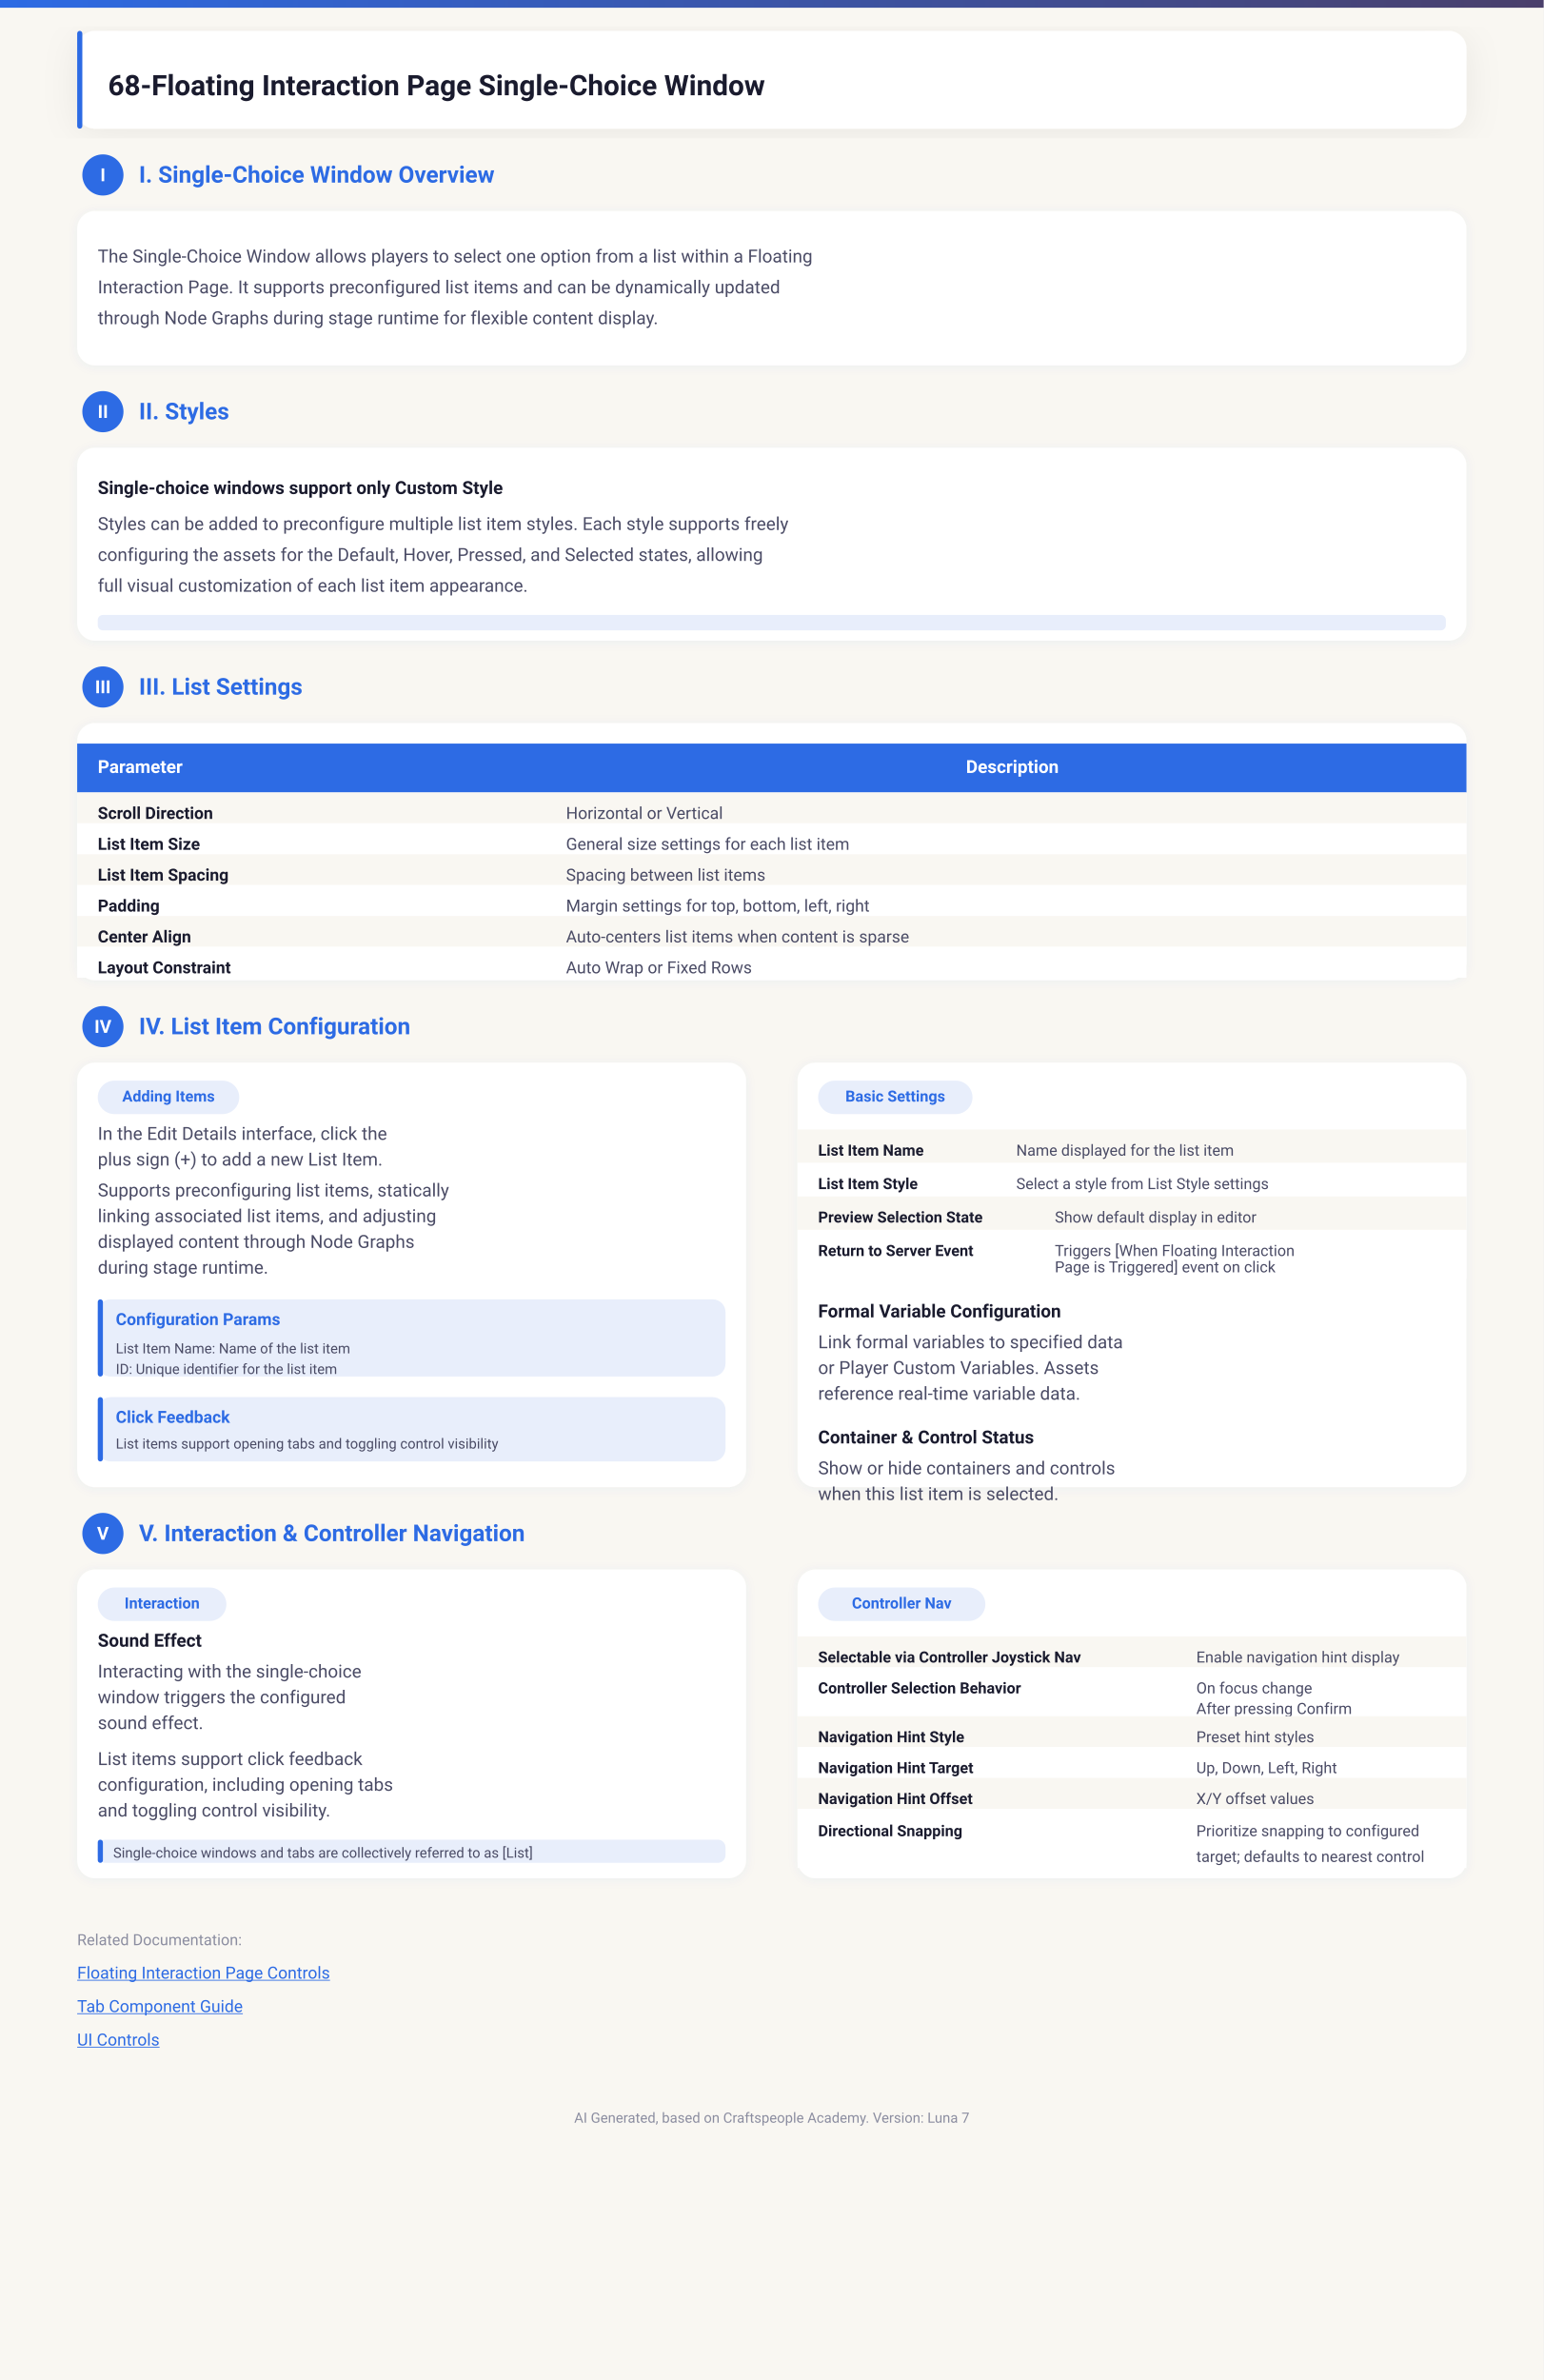
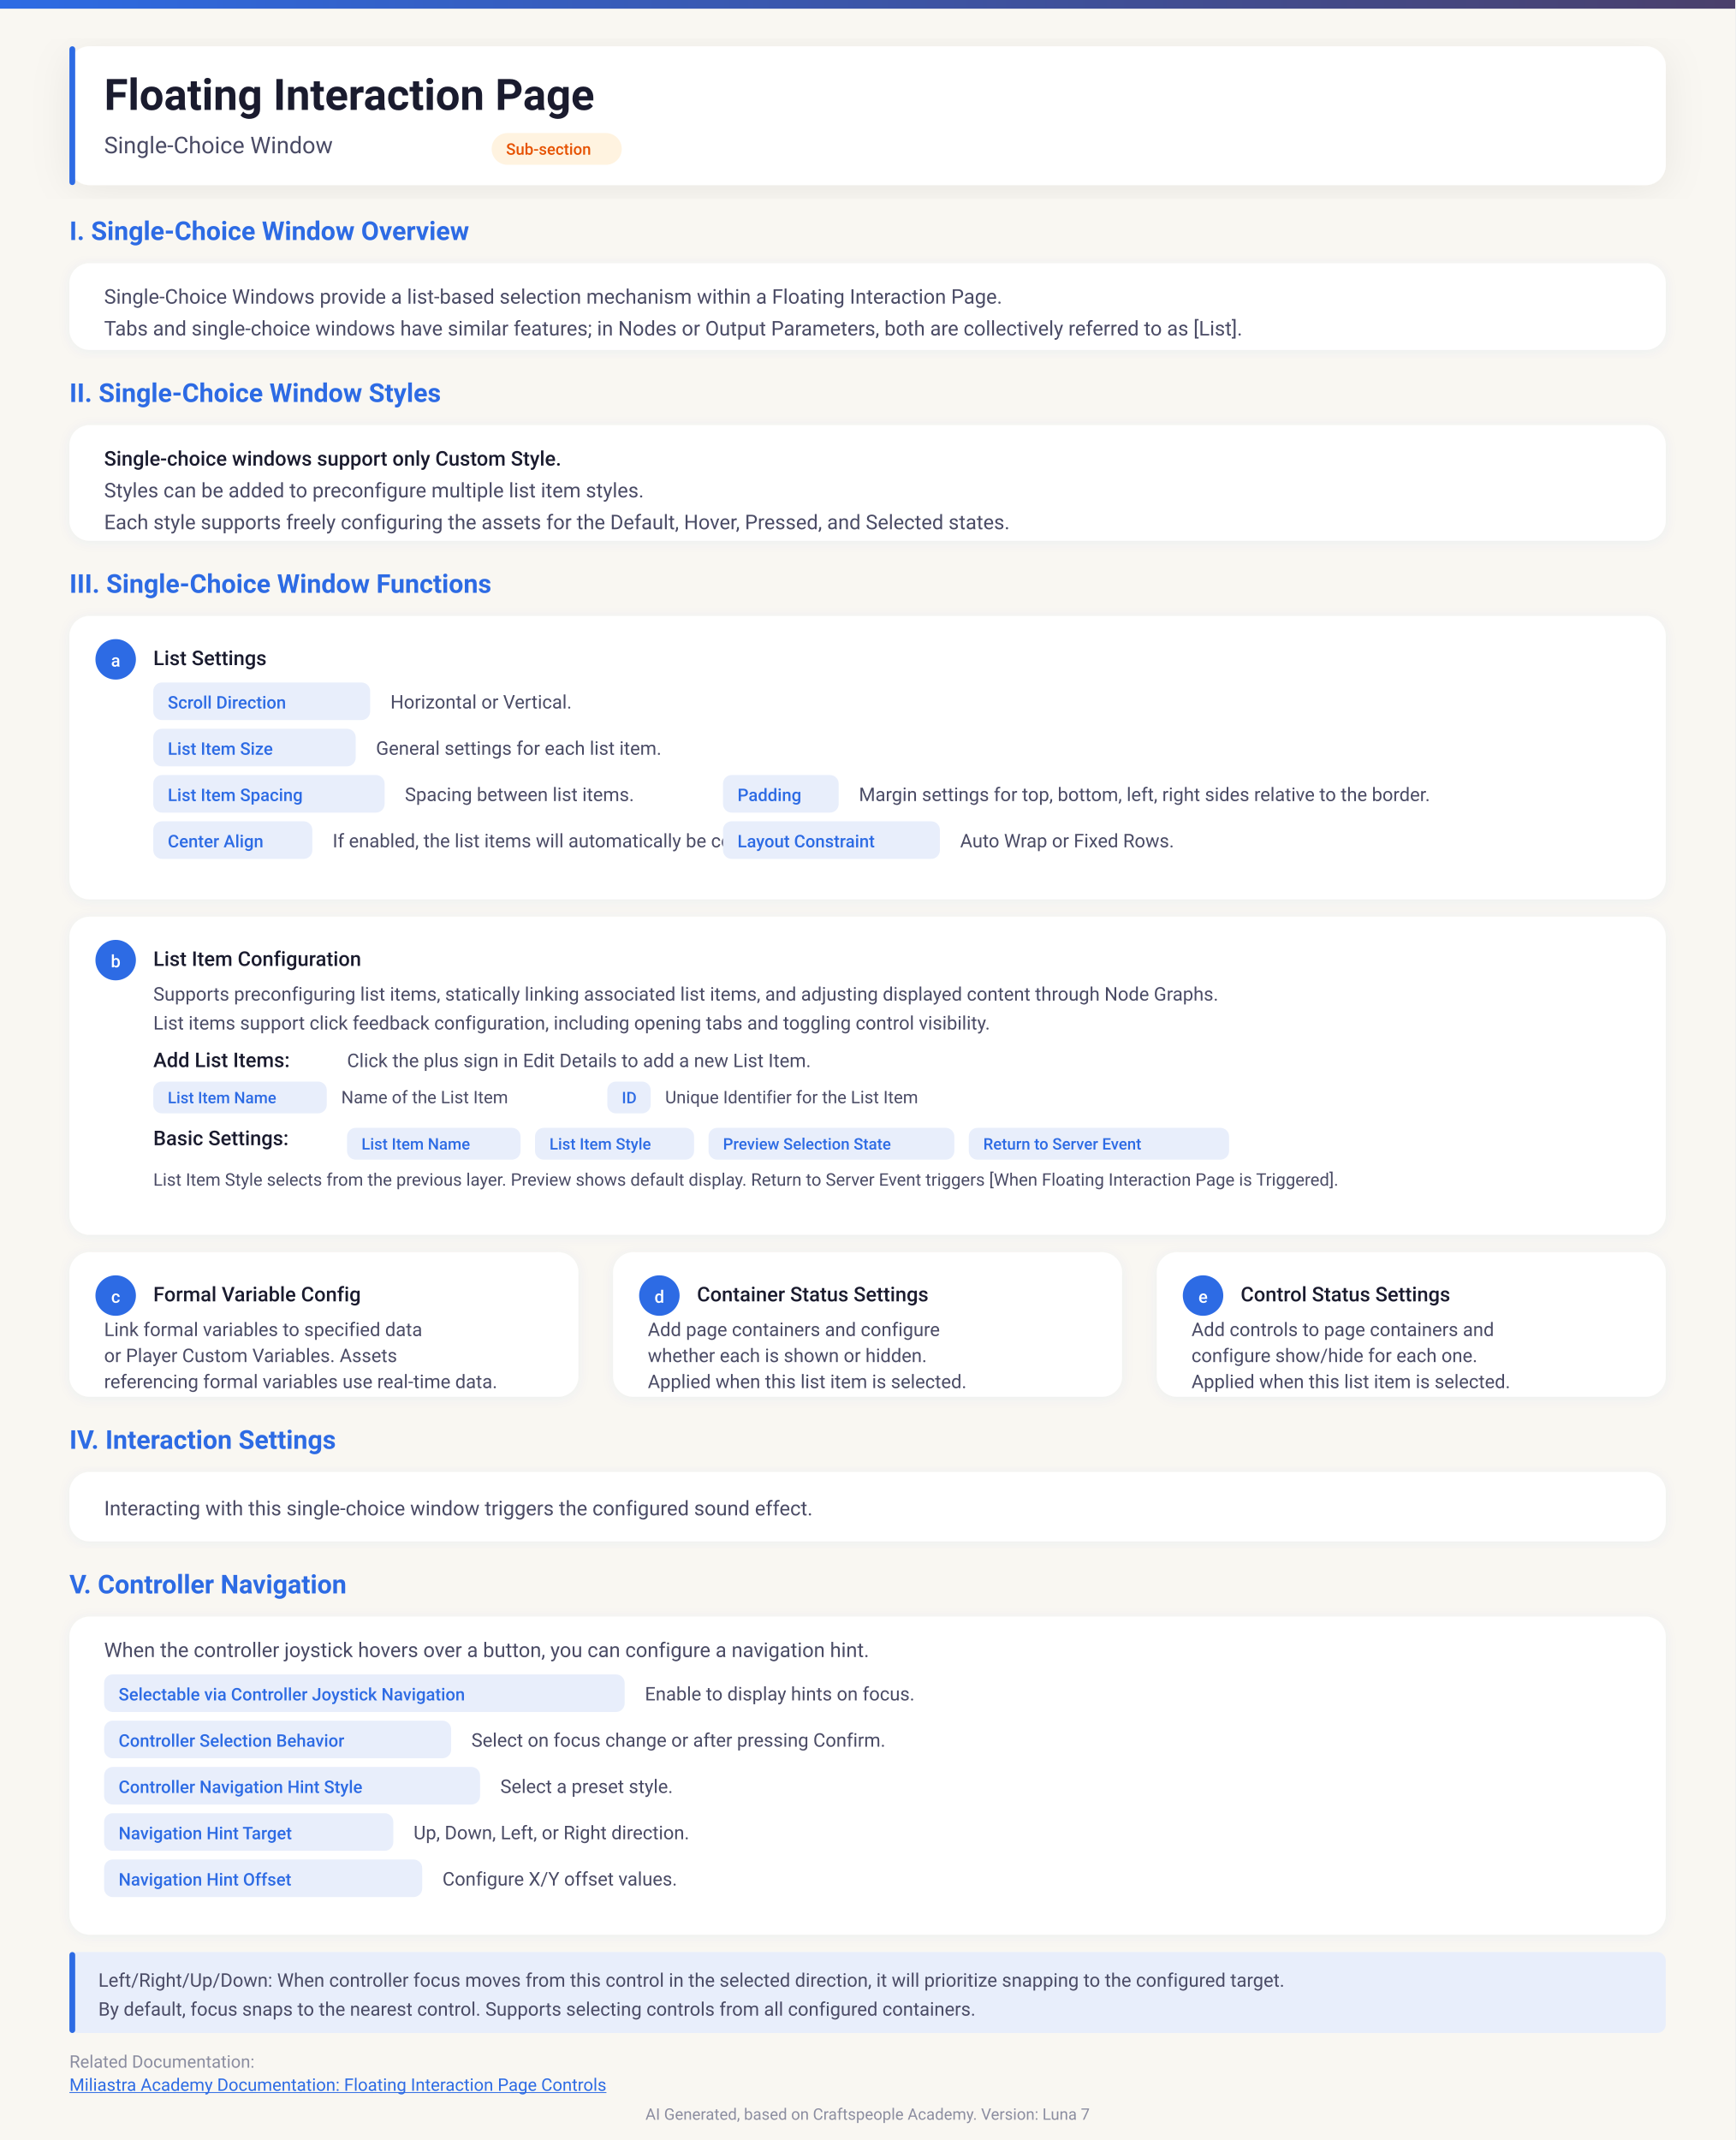
- <svg xmlns="http://www.w3.org/2000/svg" xmlns:xlink="http://www.w3.org/1999/xlink" viewBox="0 0 1200 1850" width="100%" height="100%" style="background:#F9F7F2;font-family:'Roboto','HYWenHei 85W','Noto Sans','Segoe UI',sans-serif;">
+ <svg xmlns="http://www.w3.org/2000/svg" xmlns:xlink="http://www.w3.org/1999/xlink" viewBox="0 0 1200 1480" font-family="'Roboto','HYWenHei 85W','Noto Sans','Segoe UI',sans-serif">
  <defs>
    <linearGradient id="topGrad" x1="0" y1="0" x2="1200" y2="0" gradientUnits="userSpaceOnUse">
      <stop offset="0%" stop-color="#2D6BE4" />
      <stop offset="100%" stop-color="#4A3F6B" />
    </linearGradient>
    <filter id="card">
      <feDropShadow dx="0" dy="1" stdDeviation="4" flood-color="#2D6BE4" flood-opacity="0.06" />
    </filter>
    <filter id="elevated">
      <feDropShadow dx="0" dy="4" stdDeviation="14" flood-color="#000" flood-opacity="0.07" />
    </filter>
  </defs>
-   <rect width="1200" height="1850" fill="#F9F7F2" />
+   <rect width="1200" height="1480" fill="#F9F7F2" />
  <rect width="1200" height="6" fill="url(#topGrad)" />
-   <rect x="60" y="24" width="1080" height="76" rx="14" fill="#FFFFFF" filter="url(#elevated)" />
-   <rect x="60" y="24" width="4" height="76" rx="2" fill="#2D6BE4" />
-   <text x="84" y="68" font-size="22" font-weight="bold" fill="#1A1B2E" dominant-baseline="middle">68-Floating Interaction Page Single-Choice Window</text>
-   <circle cx="80" cy="136" r="16" fill="#2D6BE4" />
-   <text x="80" y="137" font-size="14" font-weight="bold" fill="#FFFFFF" text-anchor="middle" dominant-baseline="middle">I</text>
-   <text x="108" y="137" font-size="18" font-weight="bold" fill="#2D6BE4" dominant-baseline="middle">I. Single-Choice Window Overview</text>
-   <g transform="translate(60, 164)">
-     <rect width="1080" height="120" rx="14" fill="#FFFFFF" filter="url(#card)" />
-     <text x="16" y="40" font-size="14" fill="#4A4B65">The Single-Choice Window allows players to select one option from a list within a Floating</text>
-     <text x="16" y="64" font-size="14" fill="#4A4B65">Interaction Page. It supports preconfigured list items and can be dynamically updated</text>
-     <text x="16" y="88" font-size="14" fill="#4A4B65">through Node Graphs during stage runtime for flexible content display.</text>
-   </g>
-   <circle cx="80" cy="320" r="16" fill="#2D6BE4" />
-   <text x="80" y="321" font-size="14" font-weight="bold" fill="#FFFFFF" text-anchor="middle" dominant-baseline="middle">II</text>
-   <text x="108" y="321" font-size="18" font-weight="bold" fill="#2D6BE4" dominant-baseline="middle">II. Styles</text>
-   <g transform="translate(60, 348)">
-     <rect width="1080" height="150" rx="14" fill="#FFFFFF" filter="url(#card)" />
-     <text x="16" y="36" font-size="14" font-weight="bold" fill="#1A1B2E">Single-choice windows support only Custom Style</text>
-     <text x="16" y="64" font-size="14" fill="#4A4B65">Styles can be added to preconfigure multiple list item styles. Each style supports freely</text>
-     <text x="16" y="88" font-size="14" fill="#4A4B65">configuring the assets for the Default, Hover, Pressed, and Selected states, allowing</text>
-     <text x="16" y="112" font-size="14" fill="#4A4B65">full visual customization of each list item appearance.</text>
-     <rect x="16" y="130" width="1048" height="12" rx="4" fill="#E8EEFB" />
-   </g>
-   <circle cx="80" cy="534" r="16" fill="#2D6BE4" />
-   <text x="80" y="535" font-size="14" font-weight="bold" fill="#FFFFFF" text-anchor="middle" dominant-baseline="middle">III</text>
-   <text x="108" y="535" font-size="18" font-weight="bold" fill="#2D6BE4" dominant-baseline="middle">III. List Settings</text>
-   <g transform="translate(60, 562)">
-     <rect width="1080" height="200" rx="14" fill="#FFFFFF" filter="url(#card)" />
-     <rect x="0" y="16" width="1080" height="38" fill="#2D6BE4" rx="0" />
-     <text x="16" y="35" font-size="14" font-weight="bold" fill="#FFFFFF" dominant-baseline="middle">Parameter</text>
-     <text x="727" y="35" font-size="14" font-weight="bold" fill="#FFFFFF" text-anchor="middle" dominant-baseline="middle">Description</text>
-     <rect x="0" y="54" width="1080" height="24" fill="#F9F7F2" />
-     <text x="16" y="71" font-size="13" font-weight="bold" fill="#1A1B2E" dominant-baseline="middle">Scroll Direction</text>
-     <text x="380" y="71" font-size="13" fill="#4A4B65" dominant-baseline="middle">Horizontal or Vertical</text>
-     <rect x="0" y="78" width="1080" height="24" fill="#FFFFFF" />
-     <text x="16" y="95" font-size="13" font-weight="bold" fill="#1A1B2E" dominant-baseline="middle">List Item Size</text>
-     <text x="380" y="95" font-size="13" fill="#4A4B65" dominant-baseline="middle">General size settings for each list item</text>
-     <rect x="0" y="102" width="1080" height="24" fill="#F9F7F2" />
-     <text x="16" y="119" font-size="13" font-weight="bold" fill="#1A1B2E" dominant-baseline="middle">List Item Spacing</text>
-     <text x="380" y="119" font-size="13" fill="#4A4B65" dominant-baseline="middle">Spacing between list items</text>
-     <rect x="0" y="126" width="1080" height="24" fill="#FFFFFF" />
-     <text x="16" y="143" font-size="13" font-weight="bold" fill="#1A1B2E" dominant-baseline="middle">Padding</text>
-     <text x="380" y="143" font-size="13" fill="#4A4B65" dominant-baseline="middle">Margin settings for top, bottom, left, right</text>
-     <rect x="0" y="150" width="1080" height="24" fill="#F9F7F2" />
-     <text x="16" y="167" font-size="13" font-weight="bold" fill="#1A1B2E" dominant-baseline="middle">Center Align</text>
-     <text x="380" y="167" font-size="13" fill="#4A4B65" dominant-baseline="middle">Auto-centers list items when content is sparse</text>
-     <rect x="0" y="174" width="1080" height="24" fill="#FFFFFF" />
-     <text x="16" y="191" font-size="13" font-weight="bold" fill="#1A1B2E" dominant-baseline="middle">Layout Constraint</text>
-     <text x="380" y="191" font-size="13" fill="#4A4B65" dominant-baseline="middle">Auto Wrap or Fixed Rows</text>
-   </g>
-   <circle cx="80" cy="798" r="16" fill="#2D6BE4" />
-   <text x="80" y="799" font-size="14" font-weight="bold" fill="#FFFFFF" text-anchor="middle" dominant-baseline="middle">IV</text>
-   <text x="108" y="799" font-size="18" font-weight="bold" fill="#2D6BE4" dominant-baseline="middle">IV. List Item Configuration</text>
-   <g transform="translate(60, 826)">
-     <rect width="520" height="330" rx="14" fill="#FFFFFF" filter="url(#card)" />
-     <rect x="16" y="14" width="110" height="26" rx="13" fill="#E8EEFB" />
-     <text x="71" y="27" font-size="12" font-weight="bold" fill="#2D6BE4" text-anchor="middle" dominant-baseline="middle">Adding Items</text>
-     <text x="16" y="60" font-size="14" fill="#4A4B65">In the Edit Details interface, click the</text>
-     <text x="16" y="80" font-size="14" fill="#4A4B65">plus sign (+) to add a new List Item.</text>
-     <text x="16" y="104" font-size="14" fill="#4A4B65">Supports preconfiguring list items, statically</text>
-     <text x="16" y="124" font-size="14" fill="#4A4B65">linking associated list items, and adjusting</text>
-     <text x="16" y="144" font-size="14" fill="#4A4B65">displayed content through Node Graphs</text>
-     <text x="16" y="164" font-size="14" fill="#4A4B65">during stage runtime.</text>
-     <rect x="16" y="184" width="488" height="60" rx="10" fill="#E8EEFB" />
-     <rect x="16" y="184" width="4" height="60" rx="2" fill="#2D6BE4" />
-     <text x="30" y="204" font-size="13" font-weight="bold" fill="#2D6BE4">Configuration Params</text>
-     <text x="30" y="226" font-size="11" fill="#4A4B65">List Item Name: Name of the list item</text>
-     <text x="30" y="242" font-size="11" fill="#4A4B65">ID: Unique identifier for the list item</text>
-     <rect x="16" y="260" width="488" height="50" rx="10" fill="#E8EEFB" />
-     <rect x="16" y="260" width="4" height="50" rx="2" fill="#2D6BE4" />
-     <text x="30" y="280" font-size="13" font-weight="bold" fill="#2D6BE4">Click Feedback</text>
-     <text x="30" y="300" font-size="11" fill="#4A4B65">List items support opening tabs and toggling control visibility</text>
-   </g>
-   <g transform="translate(620, 826)">
-     <rect width="520" height="330" rx="14" fill="#FFFFFF" filter="url(#card)" />
-     <rect x="16" y="14" width="120" height="26" rx="13" fill="#E8EEFB" />
-     <text x="76" y="27" font-size="12" font-weight="bold" fill="#2D6BE4" text-anchor="middle" dominant-baseline="middle">Basic Settings</text>
-     <rect x="0" y="52" width="520" height="26" fill="#F9F7F2" />
-     <text x="16" y="69" font-size="12" font-weight="bold" fill="#1A1B2E" dominant-baseline="middle">List Item Name</text>
-     <text x="170" y="69" font-size="12" fill="#4A4B65" dominant-baseline="middle">Name displayed for the list item</text>
-     <rect x="0" y="78" width="520" height="26" fill="#FFFFFF" />
-     <text x="16" y="95" font-size="12" font-weight="bold" fill="#1A1B2E" dominant-baseline="middle">List Item Style</text>
-     <text x="170" y="95" font-size="12" fill="#4A4B65" dominant-baseline="middle">Select a style from List Style settings</text>
-     <rect x="0" y="104" width="520" height="26" fill="#F9F7F2" />
-     <text x="16" y="121" font-size="12" font-weight="bold" fill="#1A1B2E" dominant-baseline="middle">Preview Selection State</text>
-     <text x="200" y="121" font-size="12" fill="#4A4B65" dominant-baseline="middle">Show default display in editor</text>
-     <rect x="0" y="130" width="520" height="38" fill="#FFFFFF" />
-     <text x="16" y="147" font-size="12" font-weight="bold" fill="#1A1B2E" dominant-baseline="middle">Return to Server Event</text>
-     <text x="200" y="147" font-size="12" fill="#4A4B65" dominant-baseline="middle">Triggers [When Floating Interaction</text>
-     <text x="200" y="163" font-size="12" fill="#4A4B65">Page is Triggered] event on click</text>
-     <text x="16" y="198" font-size="14" font-weight="bold" fill="#1A1B2E">Formal Variable Configuration</text>
-     <text x="16" y="222" font-size="14" fill="#4A4B65">Link formal variables to specified data</text>
-     <text x="16" y="242" font-size="14" fill="#4A4B65">or Player Custom Variables. Assets</text>
-     <text x="16" y="262" font-size="14" fill="#4A4B65">reference real-time variable data.</text>
-     <text x="16" y="296" font-size="14" font-weight="bold" fill="#1A1B2E">Container &amp; Control Status</text>
-     <text x="16" y="320" font-size="14" fill="#4A4B65">Show or hide containers and controls</text>
-     <text x="16" y="340" font-size="14" fill="#4A4B65">when this list item is selected.</text>
-   </g>
-   <circle cx="80" cy="1192" r="16" fill="#2D6BE4" />
-   <text x="80" y="1193" font-size="14" font-weight="bold" fill="#FFFFFF" text-anchor="middle" dominant-baseline="middle">V</text>
-   <text x="108" y="1193" font-size="18" font-weight="bold" fill="#2D6BE4" dominant-baseline="middle">V. Interaction &amp; Controller Navigation</text>
-   <g transform="translate(60, 1220)">
-     <rect width="520" height="240" rx="14" fill="#FFFFFF" filter="url(#card)" />
-     <rect x="16" y="14" width="100" height="26" rx="13" fill="#E8EEFB" />
-     <text x="66" y="27" font-size="12" font-weight="bold" fill="#2D6BE4" text-anchor="middle" dominant-baseline="middle">Interaction</text>
-     <text x="16" y="60" font-size="14" font-weight="bold" fill="#1A1B2E">Sound Effect</text>
-     <text x="16" y="84" font-size="14" fill="#4A4B65">Interacting with the single-choice</text>
-     <text x="16" y="104" font-size="14" fill="#4A4B65">window triggers the configured</text>
-     <text x="16" y="124" font-size="14" fill="#4A4B65">sound effect.</text>
-     <text x="16" y="152" font-size="14" fill="#4A4B65">List items support click feedback</text>
-     <text x="16" y="172" font-size="14" fill="#4A4B65">configuration, including opening tabs</text>
-     <text x="16" y="192" font-size="14" fill="#4A4B65">and toggling control visibility.</text>
-     <rect x="16" y="210" width="488" height="18" rx="6" fill="#E8EEFB" />
-     <rect x="16" y="210" width="4" height="18" rx="2" fill="#2D6BE4" />
-     <text x="28" y="224" font-size="11" fill="#4A4B65">Single-choice windows and tabs are collectively referred to as [List]</text>
-   </g>
-   <g transform="translate(620, 1220)">
-     <rect width="520" height="240" rx="14" fill="#FFFFFF" filter="url(#card)" />
-     <rect x="16" y="14" width="130" height="26" rx="13" fill="#E8EEFB" />
-     <text x="81" y="27" font-size="12" font-weight="bold" fill="#2D6BE4" text-anchor="middle" dominant-baseline="middle">Controller Nav</text>
-     <rect x="0" y="52" width="520" height="24" fill="#F9F7F2" />
-     <text x="16" y="69" font-size="12" font-weight="bold" fill="#1A1B2E" dominant-baseline="middle">Selectable via Controller Joystick Nav</text>
-     <text x="310" y="69" font-size="12" fill="#4A4B65" dominant-baseline="middle">Enable navigation hint display</text>
-     <rect x="0" y="76" width="520" height="38" fill="#FFFFFF" />
-     <text x="16" y="93" font-size="12" font-weight="bold" fill="#1A1B2E" dominant-baseline="middle">Controller Selection Behavior</text>
-     <text x="310" y="93" font-size="12" fill="#4A4B65" dominant-baseline="middle">On focus change</text>
-     <text x="310" y="109" font-size="12" fill="#4A4B65" dominant-baseline="middle">After pressing Confirm</text>
-     <rect x="0" y="114" width="520" height="24" fill="#F9F7F2" />
-     <text x="16" y="131" font-size="12" font-weight="bold" fill="#1A1B2E" dominant-baseline="middle">Navigation Hint Style</text>
-     <text x="310" y="131" font-size="12" fill="#4A4B65" dominant-baseline="middle">Preset hint styles</text>
-     <rect x="0" y="138" width="520" height="24" fill="#FFFFFF" />
-     <text x="16" y="155" font-size="12" font-weight="bold" fill="#1A1B2E" dominant-baseline="middle">Navigation Hint Target</text>
-     <text x="310" y="155" font-size="12" fill="#4A4B65" dominant-baseline="middle">Up, Down, Left, Right</text>
-     <rect x="0" y="162" width="520" height="24" fill="#F9F7F2" />
-     <text x="16" y="179" font-size="12" font-weight="bold" fill="#1A1B2E" dominant-baseline="middle">Navigation Hint Offset</text>
-     <text x="310" y="179" font-size="12" fill="#4A4B65" dominant-baseline="middle">X/Y offset values</text>
-     <rect x="0" y="186" width="520" height="46" fill="#FFFFFF" />
-     <text x="16" y="204" font-size="12" font-weight="bold" fill="#1A1B2E" dominant-baseline="middle">Directional Snapping</text>
-     <text x="310" y="204" font-size="12" fill="#4A4B65" dominant-baseline="middle">Prioritize snapping to configured</text>
-     <text x="310" y="224" font-size="12" fill="#4A4B65" dominant-baseline="middle">target; defaults to nearest control</text>
-   </g>
-   <text x="60" y="1512" font-size="12" fill="#8B8DA0">Related Documentation:</text>
-   <a xlink:href="https://act.hoyoverse.com/ys/ugc/tutorial/detail/mhp5msi2uryk" target="_blank">
-     <text x="60" y="1538" font-size="13" fill="#2D6BE4" text-decoration="underline">Floating Interaction Page Controls</text>
+   <rect x="48" y="32" width="1104" height="96" rx="14" fill="#fff" filter="url(#elevated)" />
+   <rect x="48" y="32" width="4" height="96" rx="2" fill="#2D6BE4" />
+   <text x="72" y="76" fill="#1A1B2E" font-size="30" font-weight="bold">Floating Interaction Page</text>
+   <text x="72" y="106" fill="#4A4B65" font-size="16">Single-Choice Window</text>
+   <rect x="340" y="92" width="90" height="22" rx="11" fill="#FFF3E0" />
+   <text x="350" y="107" fill="#E65100" font-size="11" font-weight="500">Sub-section</text>
+   <text x="48" y="166" fill="#2D6BE4" font-size="18" font-weight="700">I. Single-Choice Window Overview</text>
+   <rect x="48" y="182" width="1104" height="60" rx="14" fill="#fff" filter="url(#card)" />
+   <text x="72" y="210" fill="#4A4B65" font-size="14">Single-Choice Windows provide a list-based selection mechanism within a Floating Interaction Page.</text>
+   <text x="72" y="232" fill="#4A4B65" font-size="14">Tabs and single-choice windows have similar features; in Nodes or Output Parameters, both are collectively referred to as [List].</text>
+   <text x="48" y="278" fill="#2D6BE4" font-size="18" font-weight="700">II. Single-Choice Window Styles</text>
+   <rect x="48" y="294" width="1104" height="80" rx="14" fill="#fff" filter="url(#card)" />
+   <text x="72" y="322" fill="#1A1B2E" font-size="14" font-weight="500">Single-choice windows support only Custom Style.</text>
+   <text x="72" y="344" fill="#4A4B65" font-size="14">Styles can be added to preconfigure multiple list item styles.</text>
+   <text x="72" y="366" fill="#4A4B65" font-size="14">Each style supports freely configuring the assets for the Default, Hover, Pressed, and Selected states.</text>
+   <text x="48" y="410" fill="#2D6BE4" font-size="18" font-weight="700">III. Single-Choice Window Functions</text>
+   <rect x="48" y="426" width="1104" height="196" rx="14" fill="#fff" filter="url(#card)" />
+   <circle cx="80" cy="456" r="14" fill="#2D6BE4" />
+   <text x="80" y="461" fill="#fff" font-size="12" text-anchor="middle" font-weight="500">a</text>
+   <text x="106" y="460" fill="#1A1B2E" font-size="14" font-weight="500">List Settings</text>
+   <rect x="106" y="472" width="150" height="26" rx="6" fill="#E8EEFB" />
+   <text x="116" y="490" fill="#2D6BE4" font-size="12" font-weight="500">Scroll Direction</text>
+   <text x="270" y="490" fill="#4A4B65" font-size="13">Horizontal or Vertical.</text>
+   <rect x="106" y="504" width="140" height="26" rx="6" fill="#E8EEFB" />
+   <text x="116" y="522" fill="#2D6BE4" font-size="12" font-weight="500">List Item Size</text>
+   <text x="260" y="522" fill="#4A4B65" font-size="13">General settings for each list item.</text>
+   <rect x="106" y="536" width="160" height="26" rx="6" fill="#E8EEFB" />
+   <text x="116" y="554" fill="#2D6BE4" font-size="12" font-weight="500">List Item Spacing</text>
+   <text x="280" y="554" fill="#4A4B65" font-size="13">Spacing between list items.</text>
+   <rect x="500" y="536" width="80" height="26" rx="6" fill="#E8EEFB" />
+   <text x="510" y="554" fill="#2D6BE4" font-size="12" font-weight="500">Padding</text>
+   <text x="594" y="554" fill="#4A4B65" font-size="13">Margin settings for top, bottom, left, right sides relative to the border.</text>
+   <rect x="106" y="568" width="110" height="26" rx="6" fill="#E8EEFB" />
+   <text x="116" y="586" fill="#2D6BE4" font-size="12" font-weight="500">Center Align</text>
+   <text x="230" y="586" fill="#4A4B65" font-size="13">If enabled, the list items will automatically be centered as a whole.</text>
+   <rect x="500" y="568" width="150" height="26" rx="6" fill="#E8EEFB" />
+   <text x="510" y="586" fill="#2D6BE4" font-size="12" font-weight="500">Layout Constraint</text>
+   <text x="664" y="586" fill="#4A4B65" font-size="13">Auto Wrap or Fixed Rows.</text>
+   <rect x="48" y="634" width="1104" height="220" rx="14" fill="#fff" filter="url(#card)" />
+   <circle cx="80" cy="664" r="14" fill="#2D6BE4" />
+   <text x="80" y="669" fill="#fff" font-size="12" text-anchor="middle" font-weight="500">b</text>
+   <text x="106" y="668" fill="#1A1B2E" font-size="14" font-weight="500">List Item Configuration</text>
+   <text x="106" y="692" fill="#4A4B65" font-size="13">Supports preconfiguring list items, statically linking associated list items, and adjusting displayed content through Node Graphs.</text>
+   <text x="106" y="712" fill="#4A4B65" font-size="13">List items support click feedback configuration, including opening tabs and toggling control visibility.</text>
+   <text x="106" y="738" fill="#1A1B2E" font-size="14" font-weight="500">Add List Items:</text>
+   <text x="240" y="738" fill="#4A4B65" font-size="13">Click the plus sign in Edit Details to add a new List Item.</text>
+   <rect x="106" y="748" width="120" height="22" rx="6" fill="#E8EEFB" />
+   <text x="116" y="763" fill="#2D6BE4" font-size="11" font-weight="500">List Item Name</text>
+   <text x="236" y="763" fill="#4A4B65" font-size="12">Name of the List Item</text>
+   <rect x="420" y="748" width="30" height="22" rx="6" fill="#E8EEFB" />
+   <text x="430" y="763" fill="#2D6BE4" font-size="11" font-weight="500">ID</text>
+   <text x="460" y="763" fill="#4A4B65" font-size="12">Unique Identifier for the List Item</text>
+   <text x="106" y="792" fill="#1A1B2E" font-size="14" font-weight="500">Basic Settings:</text>
+   <rect x="240" y="780" width="120" height="22" rx="6" fill="#E8EEFB" />
+   <text x="250" y="795" fill="#2D6BE4" font-size="11" font-weight="500">List Item Name</text>
+   <rect x="370" y="780" width="110" height="22" rx="6" fill="#E8EEFB" />
+   <text x="380" y="795" fill="#2D6BE4" font-size="11" font-weight="500">List Item Style</text>
+   <rect x="490" y="780" width="170" height="22" rx="6" fill="#E8EEFB" />
+   <text x="500" y="795" fill="#2D6BE4" font-size="11" font-weight="500">Preview Selection State</text>
+   <rect x="670" y="780" width="180" height="22" rx="6" fill="#E8EEFB" />
+   <text x="680" y="795" fill="#2D6BE4" font-size="11" font-weight="500">Return to Server Event</text>
+   <text x="106" y="820" fill="#4A4B65" font-size="12">List Item Style selects from the previous layer. Preview shows default display. Return to Server Event triggers [When Floating Interaction Page is Triggered].</text>
+   <rect x="48" y="866" width="352" height="100" rx="14" fill="#fff" filter="url(#card)" />
+   <circle cx="80" cy="896" r="14" fill="#2D6BE4" />
+   <text x="80" y="901" fill="#fff" font-size="12" text-anchor="middle" font-weight="500">c</text>
+   <text x="106" y="900" fill="#1A1B2E" font-size="14" font-weight="500">Formal Variable Config</text>
+   <text x="72" y="924" fill="#4A4B65" font-size="13">Link formal variables to specified data</text>
+   <text x="72" y="942" fill="#4A4B65" font-size="13">or Player Custom Variables. Assets</text>
+   <text x="72" y="960" fill="#4A4B65" font-size="13">referencing formal variables use real-time data.</text>
+   <rect x="424" y="866" width="352" height="100" rx="14" fill="#fff" filter="url(#card)" />
+   <circle cx="456" cy="896" r="14" fill="#2D6BE4" />
+   <text x="456" y="901" fill="#fff" font-size="12" text-anchor="middle" font-weight="500">d</text>
+   <text x="482" y="900" fill="#1A1B2E" font-size="14" font-weight="500">Container Status Settings</text>
+   <text x="448" y="924" fill="#4A4B65" font-size="13">Add page containers and configure</text>
+   <text x="448" y="942" fill="#4A4B65" font-size="13">whether each is shown or hidden.</text>
+   <text x="448" y="960" fill="#4A4B65" font-size="13">Applied when this list item is selected.</text>
+   <rect x="800" y="866" width="352" height="100" rx="14" fill="#fff" filter="url(#card)" />
+   <circle cx="832" cy="896" r="14" fill="#2D6BE4" />
+   <text x="832" y="901" fill="#fff" font-size="12" text-anchor="middle" font-weight="500">e</text>
+   <text x="858" y="900" fill="#1A1B2E" font-size="14" font-weight="500">Control Status Settings</text>
+   <text x="824" y="924" fill="#4A4B65" font-size="13">Add controls to page containers and</text>
+   <text x="824" y="942" fill="#4A4B65" font-size="13">configure show/hide for each one.</text>
+   <text x="824" y="960" fill="#4A4B65" font-size="13">Applied when this list item is selected.</text>
+   <text x="48" y="1002" fill="#2D6BE4" font-size="18" font-weight="700">IV. Interaction Settings</text>
+   <rect x="48" y="1018" width="1104" height="48" rx="14" fill="#fff" filter="url(#card)" />
+   <text x="72" y="1048" fill="#4A4B65" font-size="14">Interacting with this single-choice window triggers the configured sound effect.</text>
+   <text x="48" y="1102" fill="#2D6BE4" font-size="18" font-weight="700">V. Controller Navigation</text>
+   <rect x="48" y="1118" width="1104" height="220" rx="14" fill="#fff" filter="url(#card)" />
+   <text x="72" y="1146" fill="#4A4B65" font-size="14">When the controller joystick hovers over a button, you can configure a navigation hint.</text>
+   <rect x="72" y="1158" width="360" height="26" rx="6" fill="#E8EEFB" />
+   <text x="82" y="1176" fill="#2D6BE4" font-size="12" font-weight="500">Selectable via Controller Joystick Navigation</text>
+   <text x="446" y="1176" fill="#4A4B65" font-size="13">Enable to display hints on focus.</text>
+   <rect x="72" y="1190" width="240" height="26" rx="6" fill="#E8EEFB" />
+   <text x="82" y="1208" fill="#2D6BE4" font-size="12" font-weight="500">Controller Selection Behavior</text>
+   <text x="326" y="1208" fill="#4A4B65" font-size="13">Select on focus change or after pressing Confirm.</text>
+   <rect x="72" y="1222" width="260" height="26" rx="6" fill="#E8EEFB" />
+   <text x="82" y="1240" fill="#2D6BE4" font-size="12" font-weight="500">Controller Navigation Hint Style</text>
+   <text x="346" y="1240" fill="#4A4B65" font-size="13">Select a preset style.</text>
+   <rect x="72" y="1254" width="200" height="26" rx="6" fill="#E8EEFB" />
+   <text x="82" y="1272" fill="#2D6BE4" font-size="12" font-weight="500">Navigation Hint Target</text>
+   <text x="286" y="1272" fill="#4A4B65" font-size="13">Up, Down, Left, or Right direction.</text>
+   <rect x="72" y="1286" width="220" height="26" rx="6" fill="#E8EEFB" />
+   <text x="82" y="1304" fill="#2D6BE4" font-size="12" font-weight="500">Navigation Hint Offset</text>
+   <text x="306" y="1304" fill="#4A4B65" font-size="13">Configure X/Y offset values.</text>
+   <rect x="48" y="1350" width="1104" height="56" rx="6" fill="#E8EEFB" />
+   <rect x="48" y="1350" width="4" height="56" rx="2" fill="#2D6BE4" />
+   <text x="68" y="1374" fill="#4A4B65" font-size="13">Left/Right/Up/Down: When controller focus moves from this control in the selected direction, it will prioritize snapping to the configured target.</text>
+   <text x="68" y="1394" fill="#4A4B65" font-size="13">By default, focus snaps to the nearest control. Supports selecting controls from all configured containers.</text>
+   <text x="48" y="1430" fill="#8B8DA0" font-size="12">Related Documentation:</text>
+   <a xlink:href="https://act.hoyoverse.com/ys/ugc/tutorial/detail/mh2u2e9o3jn6" target="_blank">
+     <text x="48" y="1446" fill="#2D6BE4" font-size="12" text-decoration="underline">Miliastra Academy Documentation: Floating Interaction Page Controls</text>
  </a>
-   <a xlink:href="https://act.hoyoverse.com/ys/ugc/tutorial/detail/mhr3ngi2n74c" target="_blank">
-     <text x="60" y="1564" font-size="13" fill="#2D6BE4" text-decoration="underline">Tab Component Guide</text>
-   </a>
-   <a xlink:href="https://act.hoyoverse.com/ys/ugc/tutorial/detail/mhs6ivixi684" target="_blank">
-     <text x="60" y="1590" font-size="13" fill="#2D6BE4" text-decoration="underline">UI Controls</text>
-   </a>
-   <text x="600" y="1650" font-size="11" fill="#8B8DA0" text-anchor="middle">AI Generated, based on Craftspeople Academy. Version: Luna 7</text>
+   <text x="600" y="1466" fill="#8B8DA0" font-size="11" text-anchor="middle">AI Generated, based on Craftspeople Academy. Version: Luna 7</text>
</svg>
